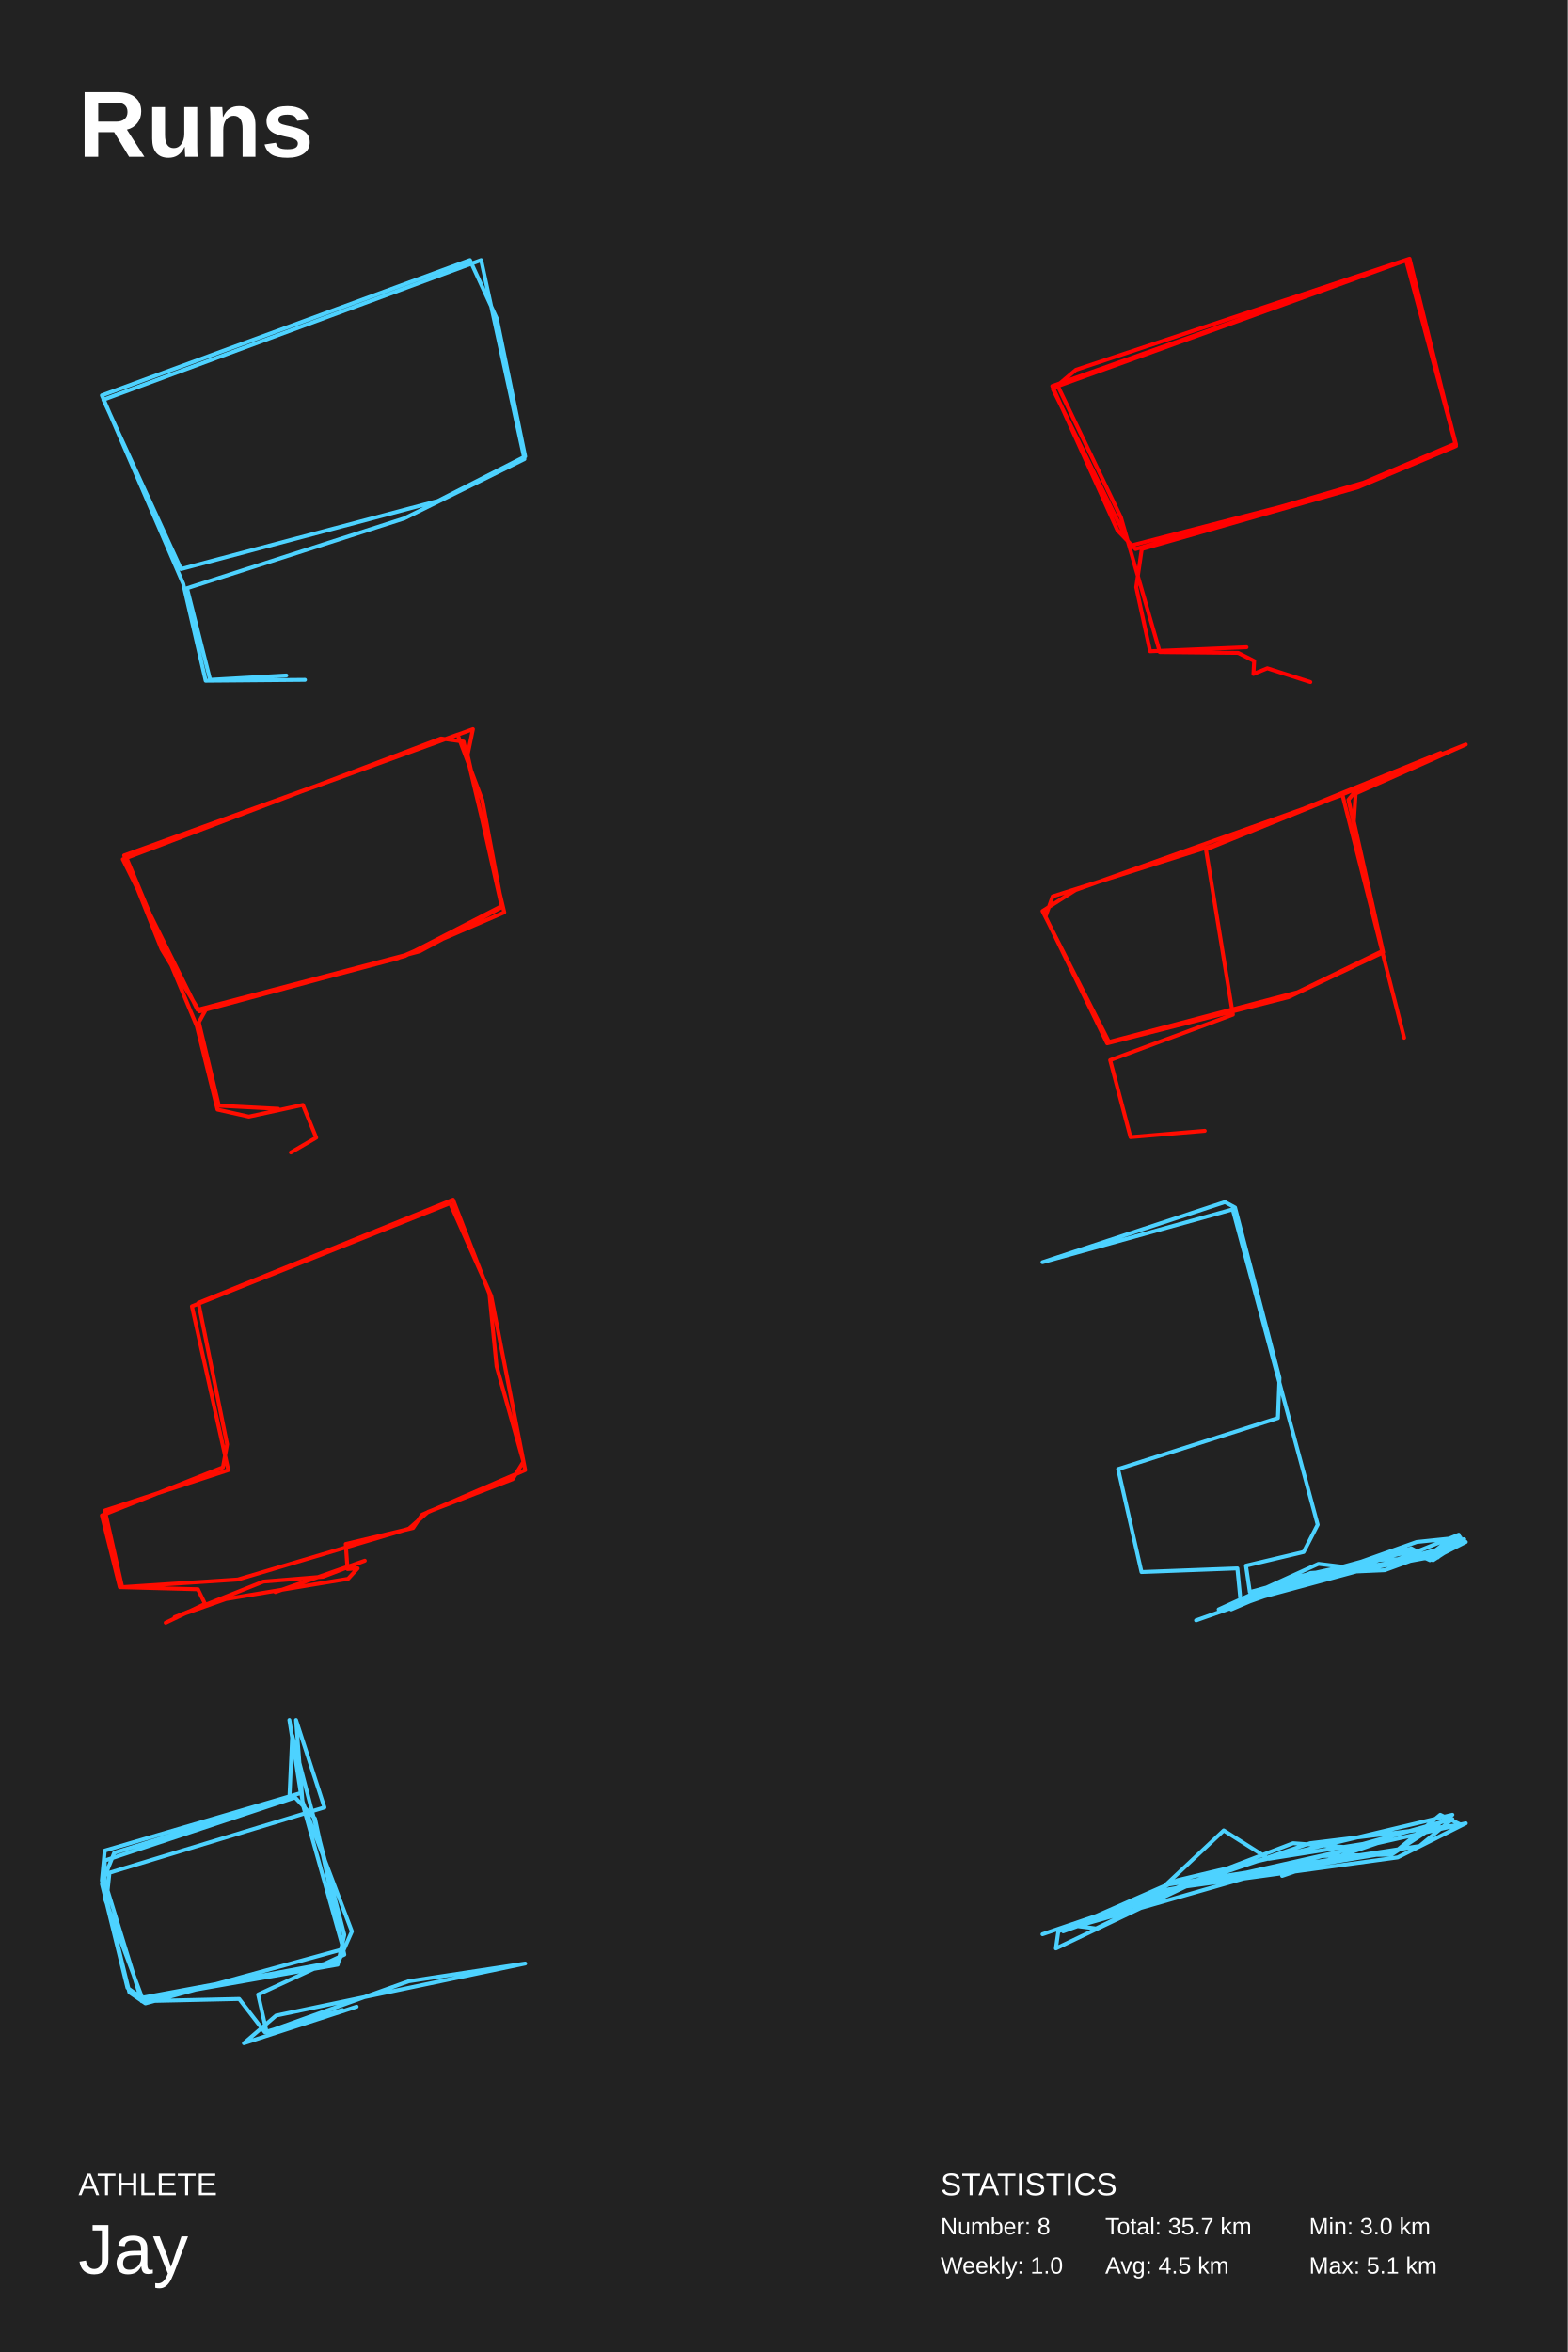
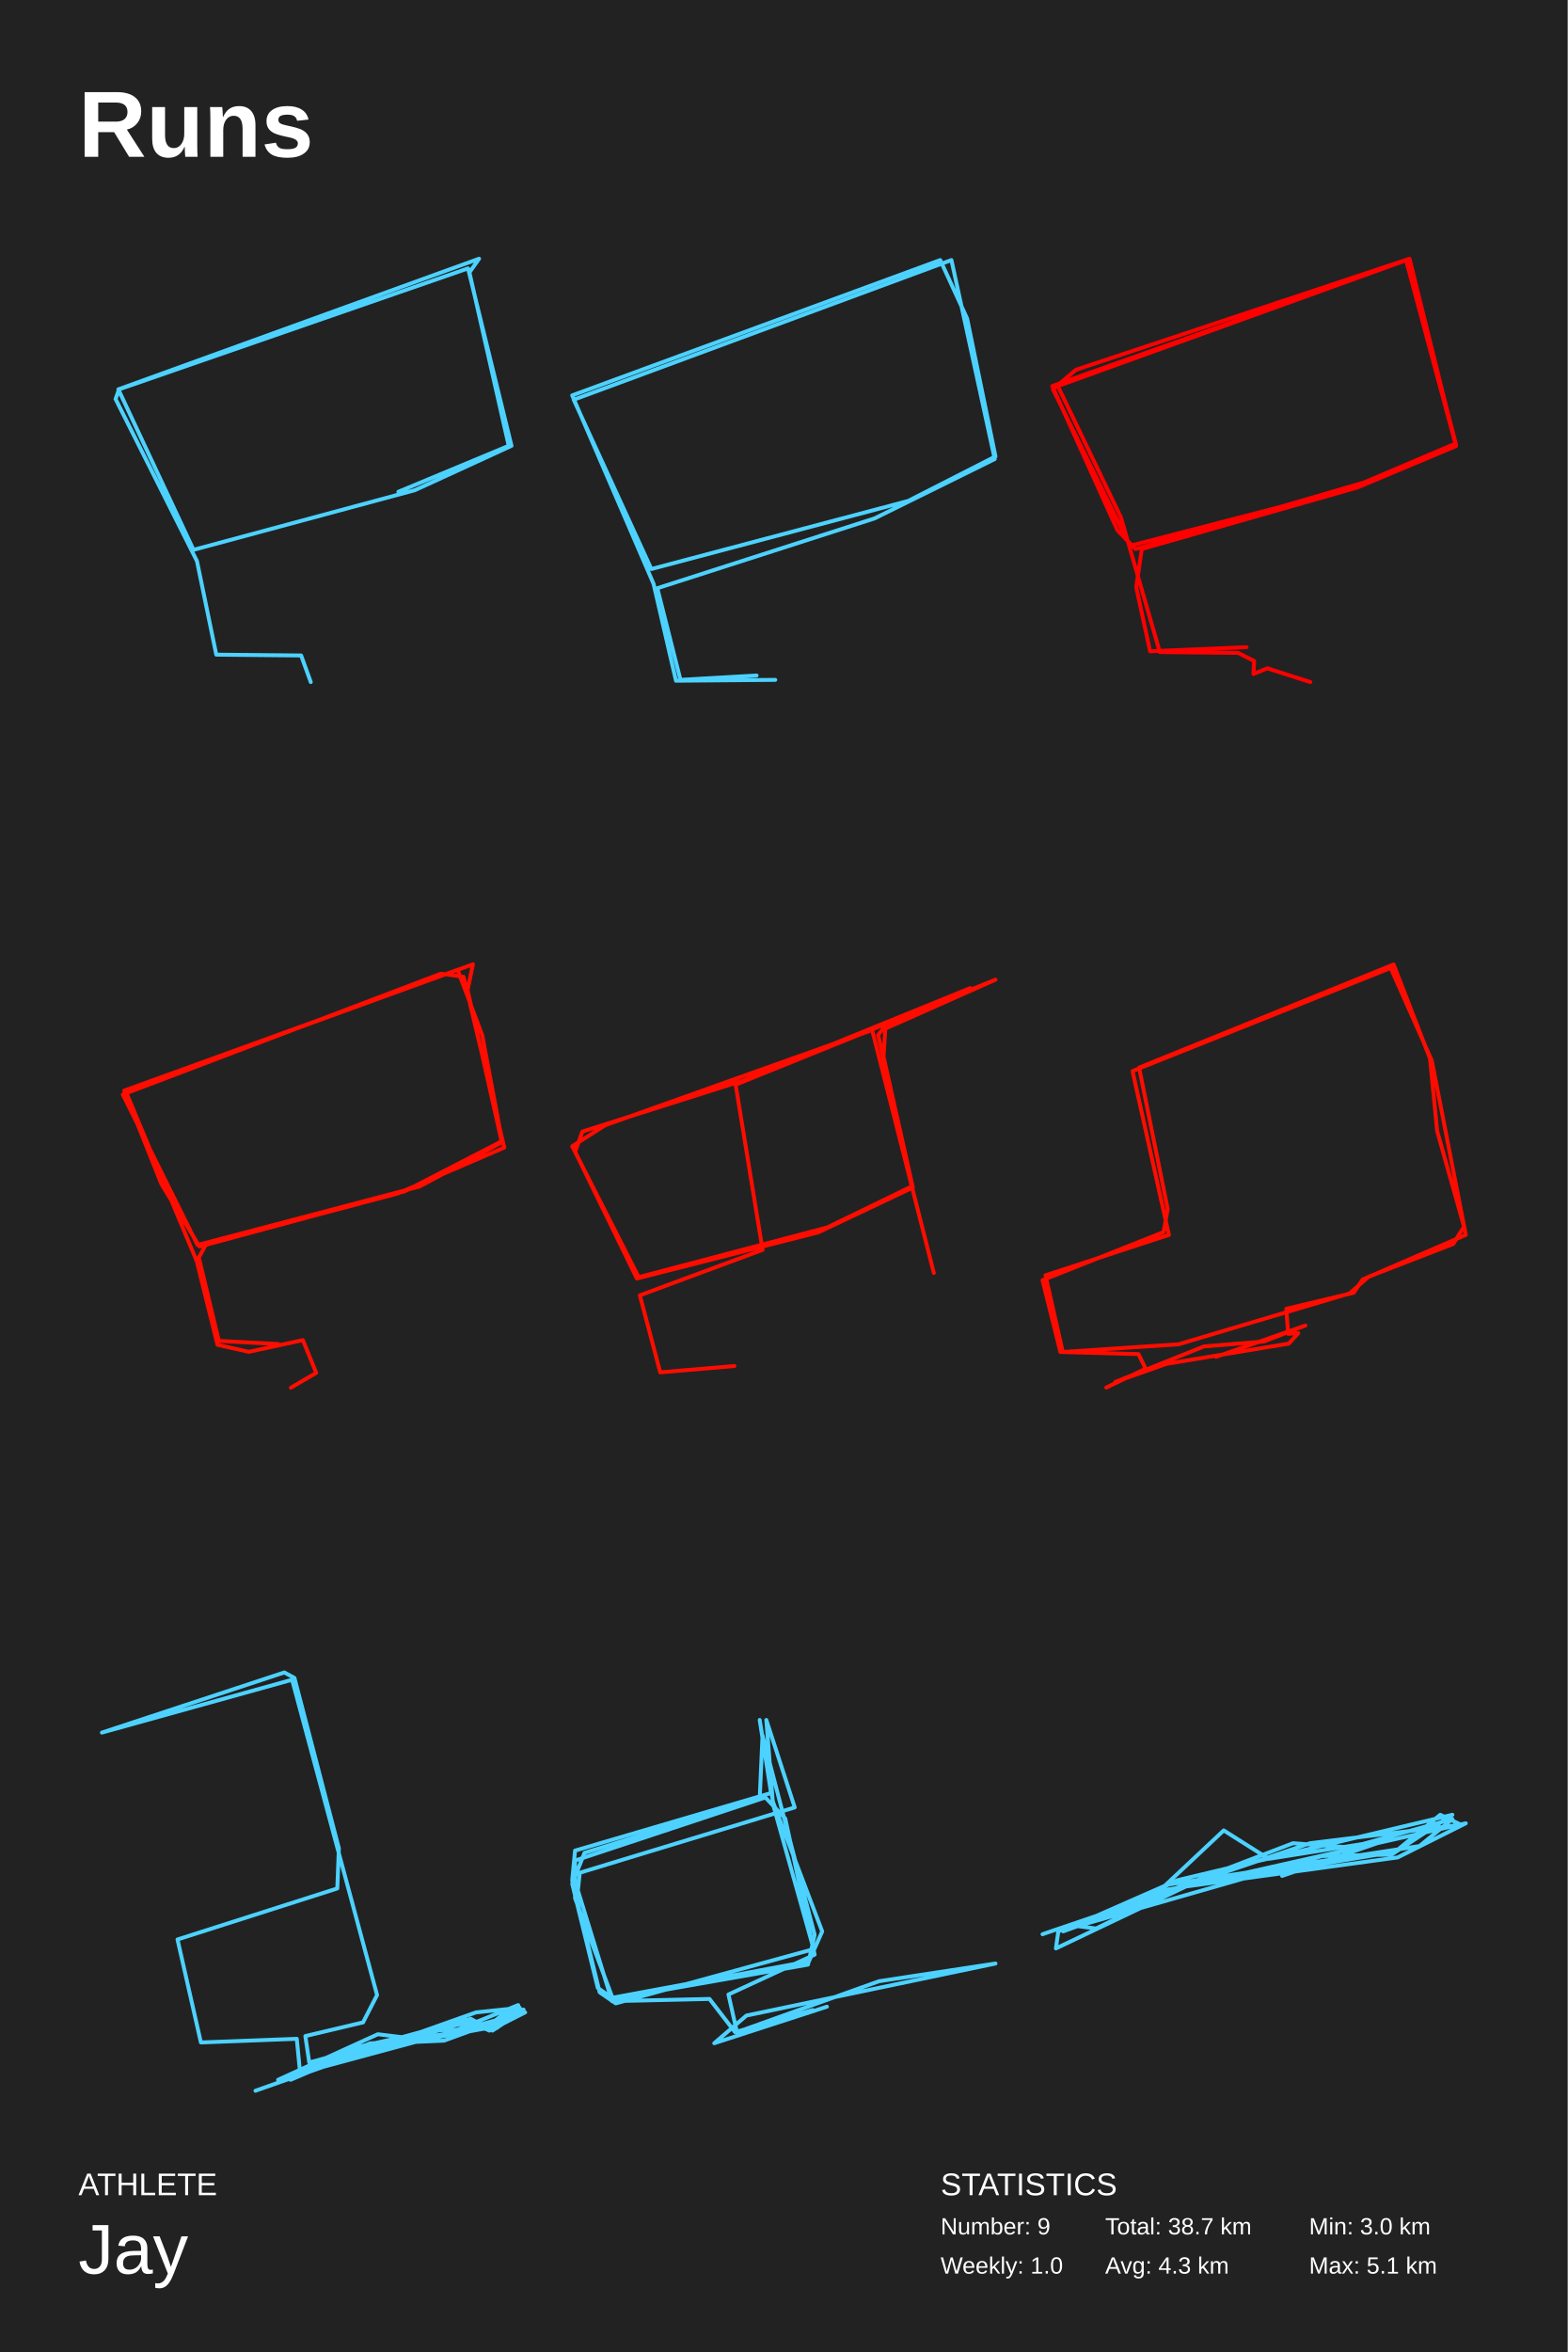
<svg xmlns="http://www.w3.org/2000/svg" baseProfile="full" height="300mm" version="1.1" viewBox="0,0,200,300" width="200mm">
  <defs />
  <rect fill="#222222" height="300" width="200" x="0" y="0" />
  <text fill="#FFFFFF" style="font-size:12px; font-family:Arial; font-weight:bold;" x="10" y="20">Runs</text>
  <text fill="#FFFFFF" style="font-size:4px; font-family:Arial" x="10" y="280">ATHLETE</text>
  <text fill="#FFFFFF" style="font-size:9px; font-family:Arial" x="10" y="290">Jay</text>
  <text fill="#FFFFFF" style="font-size:4px; font-family:Arial" x="120" y="280">STATISTICS</text>
-   <text fill="#FFFFFF" style="font-size:3px; font-family:Arial" x="120" y="285">Number: 8</text>
+   <text fill="#FFFFFF" style="font-size:3px; font-family:Arial" x="120" y="285">Number: 9</text>
  <text fill="#FFFFFF" style="font-size:3px; font-family:Arial" x="120" y="290">Weekly: 1.0</text>
-   <text fill="#FFFFFF" style="font-size:3px; font-family:Arial" x="141" y="285">Total: 35.7 km</text>
-   <text fill="#FFFFFF" style="font-size:3px; font-family:Arial" x="141" y="290">Avg: 4.5 km</text>
+   <text fill="#FFFFFF" style="font-size:3px; font-family:Arial" x="141" y="285">Total: 38.7 km</text>
+   <text fill="#FFFFFF" style="font-size:3px; font-family:Arial" x="141" y="290">Avg: 4.3 km</text>
  <text fill="#FFFFFF" style="font-size:3px; font-family:Arial" x="167" y="285">Min: 3.0 km</text>
  <text fill="#FFFFFF" style="font-size:3px; font-family:Arial" x="167" y="290">Max: 5.1 km</text>
-   <polyline fill="none" points="38.905,86.717 26.238,86.828 23.381,74.472 13.0,50.427 59.952,33.172 63.381,40.63 67.0,58.219 55.857,63.897 23.095,72.58 13.19,50.983 61.381,33.172 66.905,58.553 51.571,66.123 23.857,75.029 26.81,86.717 36.524,86.161" stroke="#4dd2ff" stroke-linecap="round" stroke-linejoin="round" stroke-width="0.5" />
+   <polyline fill="none" points="39.648,87.0 38.416,83.606 27.592,83.503 25.129,71.572 14.745,50.897 15.185,49.663 59.711,34.234 65.255,56.863 52.936,62.52 24.689,70.132 15.097,49.663 61.119,33.0 59.887,34.749 64.903,56.863 50.824,62.726" stroke="#4dd2ff" stroke-linecap="round" stroke-linejoin="round" stroke-width="0.5" />
+   <polyline fill="none" points="98.905,86.717 86.238,86.828 83.381,74.472 73.0,50.427 119.952,33.172 123.381,40.63 127.0,58.219 115.857,63.897 83.095,72.58 73.19,50.983 121.381,33.172 126.905,58.553 111.571,66.123 83.857,75.029 86.81,86.717 96.524,86.161" stroke="#4dd2ff" stroke-linecap="round" stroke-linejoin="round" stroke-width="0.5" />
  <polyline fill="none" points="167.169,87.0 161.682,85.241 159.911,85.966 160.0,84.31 157.964,83.276 147.964,83.173 143.007,66 134.954,49.242 179.648,33.103 185.754,56.69 172.921,62.173 144.158,69.621 134.334,49.655 137.255,47.173 179.825,33.0 185.666,56.587 173.983,61.552 144.866,70.035 142.565,67.656 134.246,49.242 179.382,33.207 185.754,56.897 173.187,62.173 145.663,70.035 144.955,74.897 146.725,83.069 159.026,82.552" stroke="#ff0000" stroke-linecap="round" stroke-linejoin="round" stroke-width="0.5" />
-   <polyline fill="none" points="37.107,147.0 40.34,145.111 38.639,140.934 31.747,142.426 27.748,141.531 25.111,130.89 16.007,109.111 60.334,93.0 59.653,96.282 63.993,115.575 51.656,121.94 25.451,129 20.602,121.045 15.837,109.111 58.377,93.696 61.525,102.05 64.078,115.674 53.528,121.343 25.196,128.801 15.667,109.608 56.25,94.193 59.143,94.591 64.333,116.371 50.72,122.238 26.302,128.702 25.366,130.393 27.919,141.033 35.491,141.431" stroke="#ff0d00" stroke-linecap="round" stroke-linejoin="round" stroke-width="0.5" />
-   <polyline fill="none" points="153.699,144.239 144.228,145.042 141.631,135.222 157.289,129.419 153.851,108.35 187.0,94.958 172.946,101.207 172.717,104.778 176.46,121.473 164.392,127.187 141.249,133.079 133.382,116.92 134.298,114.331 154.844,107.814 183.792,96.029 173.405,100.314 172.03,102.011 176.383,121.295 165.537,126.562 141.478,132.901 133.0,116.206 137.201,113.528 171.266,101.386 179.133,132.365" stroke="#ff0c00" stroke-linecap="round" stroke-linejoin="round" stroke-width="0.5" />
-   <polyline fill="none" points="21.138,206.981 26.158,204.581 25.245,202.714 15.282,202.447 13.0,193.291 28.439,187.157 28.972,184.223 25.321,166.176 57.797,153.019 62.437,165.021 63.349,174.266 66.772,186.446 65.403,188.668 54.603,192.846 52.169,194.98 30.341,201.47 15.586,202.447 13.38,192.669 29.124,187.512 24.485,166.621 57.417,153.463 62.665,165.287 67.0,187.512 53.842,193.202 52.701,194.891 44.107,196.936 44.335,200.136 45.628,200.047 44.411,201.381 28.82,203.959 22.279,206.27 33.611,201.736 41.217,201.114 46.541,199.069 35.132,203.07" stroke="#ff0c00" stroke-linecap="round" stroke-linejoin="round" stroke-width="0.5" />
-   <polyline fill="none" points="158.26,204.12 157.862,200.052 145.63,200.517 142.646,187.382 163.033,180.872 163.232,175.758 157.564,154.02 156.271,153.323 133.0,160.995 157.265,154.253 168.105,194.472 166.315,197.959 158.956,199.703 159.453,203.074 179.442,197.611 182.425,199.006 187.0,196.681 157.265,204.701 167.21,200.633 175.166,200.168 186.105,195.751 182.923,198.541 165.221,201.795 157.066,205.282 164.028,201.447 179.74,197.959 181.829,198.773 184.812,196.448 186.801,196.332 183.619,198.192 167.11,201.563 152.591,206.677 180.735,196.681 186.304,196.1 183.42,198.308 165.42,201.33 155.475,205.282 168.204,199.47 172.978,200.052 180.039,197.494 182.823,199.006 186.204,196.797 176.657,200.284 171.387,200.517 174.47,199.006 181.729,198.773 186.204,195.983 183.42,198.657" stroke="#4dd2ff" stroke-linecap="round" stroke-linejoin="round" stroke-width="0.5" />
-   <polyline fill="none" points="43.685,256.38 33.779,259.204 30.517,254.968 18.074,255.25 13.725,241.13 13.966,238.871 41.389,230.539 37.765,219.384 38.611,230.116 43.805,248.614 18.557,255.533 16.503,254.121 13.0,239.859 13.362,236.046 38.369,228.704 36.919,219.384 38.611,229.833 44.893,246.354 43.201,250.167 18.074,254.827 16.262,253.556 13.0,240.283 14.57,236.329 36.919,229.41 37.282,221.361 43.926,246.778 43.081,250.59 18.195,254.968 13.362,242.118 13.362,237.317 37.644,229.269 40.181,231.951 43.926,249.32 32.933,254.403 34.02,259.204 52.141,252.708 67.0,250.449 35.228,257.086 31.121,260.616 45.497,255.956" stroke="#4dd2ff" stroke-linecap="round" stroke-linejoin="round" stroke-width="0.5" />
+   <polyline fill="none" points="37.107,177.0 40.34,175.111 38.639,170.934 31.747,172.426 27.748,171.531 25.111,160.89 16.007,139.111 60.334,123.0 59.653,126.282 63.993,145.575 51.656,151.94 25.451,159 20.602,151.045 15.837,139.111 58.377,123.696 61.525,132.05 64.078,145.674 53.528,151.343 25.196,158.801 15.667,139.608 56.25,124.193 59.143,124.591 64.333,146.371 50.72,152.238 26.302,158.702 25.366,160.393 27.919,171.033 35.491,171.431" stroke="#ff0d00" stroke-linecap="round" stroke-linejoin="round" stroke-width="0.5" />
+   <polyline fill="none" points="93.699,174.239 84.228,175.042 81.631,165.222 97.289,159.419 93.851,138.35 127.0,124.958 112.946,131.207 112.717,134.778 116.46,151.473 104.392,157.187 81.249,163.079 73.382,146.92 74.298,144.331 94.844,137.814 123.792,126.029 113.405,130.314 112.03,132.011 116.383,151.295 105.537,156.562 81.478,162.901 73.0,146.206 77.201,143.528 111.266,131.386 119.133,162.365" stroke="#ff0c00" stroke-linecap="round" stroke-linejoin="round" stroke-width="0.5" />
+   <polyline fill="none" points="141.138,176.981 146.158,174.581 145.245,172.714 135.282,172.447 133.0,163.291 148.439,157.157 148.972,154.223 145.321,136.176 177.797,123.019 182.437,135.021 183.349,144.266 186.772,156.446 185.403,158.668 174.603,162.846 172.169,164.98 150.341,171.47 135.586,172.447 133.38,162.669 149.124,157.512 144.485,136.621 177.417,123.463 182.665,135.287 187.0,157.512 173.842,163.202 172.701,164.891 164.107,166.936 164.335,170.136 165.628,170.047 164.411,171.381 148.82,173.959 142.279,176.27 153.611,171.736 161.217,171.114 166.541,169.069 155.132,173.07" stroke="#ff0c00" stroke-linecap="round" stroke-linejoin="round" stroke-width="0.5" />
+   <polyline fill="none" points="38.26,264.12 37.862,260.052 25.63,260.517 22.646,247.382 43.033,240.872 43.232,235.758 37.564,214.02 36.271,213.323 13.0,220.995 37.265,214.253 48.105,254.472 46.315,257.959 38.956,259.703 39.453,263.074 59.442,257.611 62.425,259.006 67.0,256.681 37.265,264.701 47.21,260.633 55.166,260.168 66.105,255.751 62.923,258.541 45.221,261.795 37.066,265.282 44.028,261.447 59.74,257.959 61.829,258.773 64.812,256.448 66.801,256.332 63.619,258.192 47.11,261.563 32.591,266.677 60.735,256.681 66.304,256.1 63.42,258.308 45.42,261.33 35.475,265.282 48.204,259.47 52.978,260.052 60.039,257.494 62.823,259.006 66.204,256.797 56.657,260.284 51.387,260.517 54.47,259.006 61.729,258.773 66.204,255.983 63.42,258.657" stroke="#4dd2ff" stroke-linecap="round" stroke-linejoin="round" stroke-width="0.5" />
+   <polyline fill="none" points="103.685,256.38 93.779,259.204 90.517,254.968 78.074,255.25 73.725,241.13 73.966,238.871 101.389,230.539 97.765,219.384 98.611,230.116 103.805,248.614 78.557,255.533 76.503,254.121 73.0,239.859 73.362,236.046 98.369,228.704 96.919,219.384 98.611,229.833 104.893,246.354 103.201,250.167 78.074,254.827 76.262,253.556 73.0,240.283 74.57,236.329 96.919,229.41 97.282,221.361 103.926,246.778 103.081,250.59 78.195,254.968 73.362,242.118 73.362,237.317 97.644,229.269 100.181,231.951 103.926,249.32 92.933,254.403 94.02,259.204 112.141,252.708 127.0,250.449 95.228,257.086 91.121,260.616 105.497,255.956" stroke="#4dd2ff" stroke-linecap="round" stroke-linejoin="round" stroke-width="0.5" />
  <polyline fill="none" points="133.0,246.711 167.138,235.103 186.379,232.745 183.741,231.476 178.0,236.191 148.517,241.088 135.017,246.348 134.707,248.524 151.466,240.544 187.0,232.564 178.31,236.917 150.534,240.726 139.828,245.985 137.034,245.623 150.224,239.819 185.293,231.476 177.534,236.554 168.69,236.735 137.034,245.804 164.966,235.103 172.259,235.647 185.293,232.02 181.103,235.466 149.138,240.363 135.638,246.348 146.655,242.358 156.121,233.471 161.862,237.098 176.759,234.74 163.569,239.275" stroke="#4dd2ff" stroke-linecap="round" stroke-linejoin="round" stroke-width="0.5" />
</svg>
